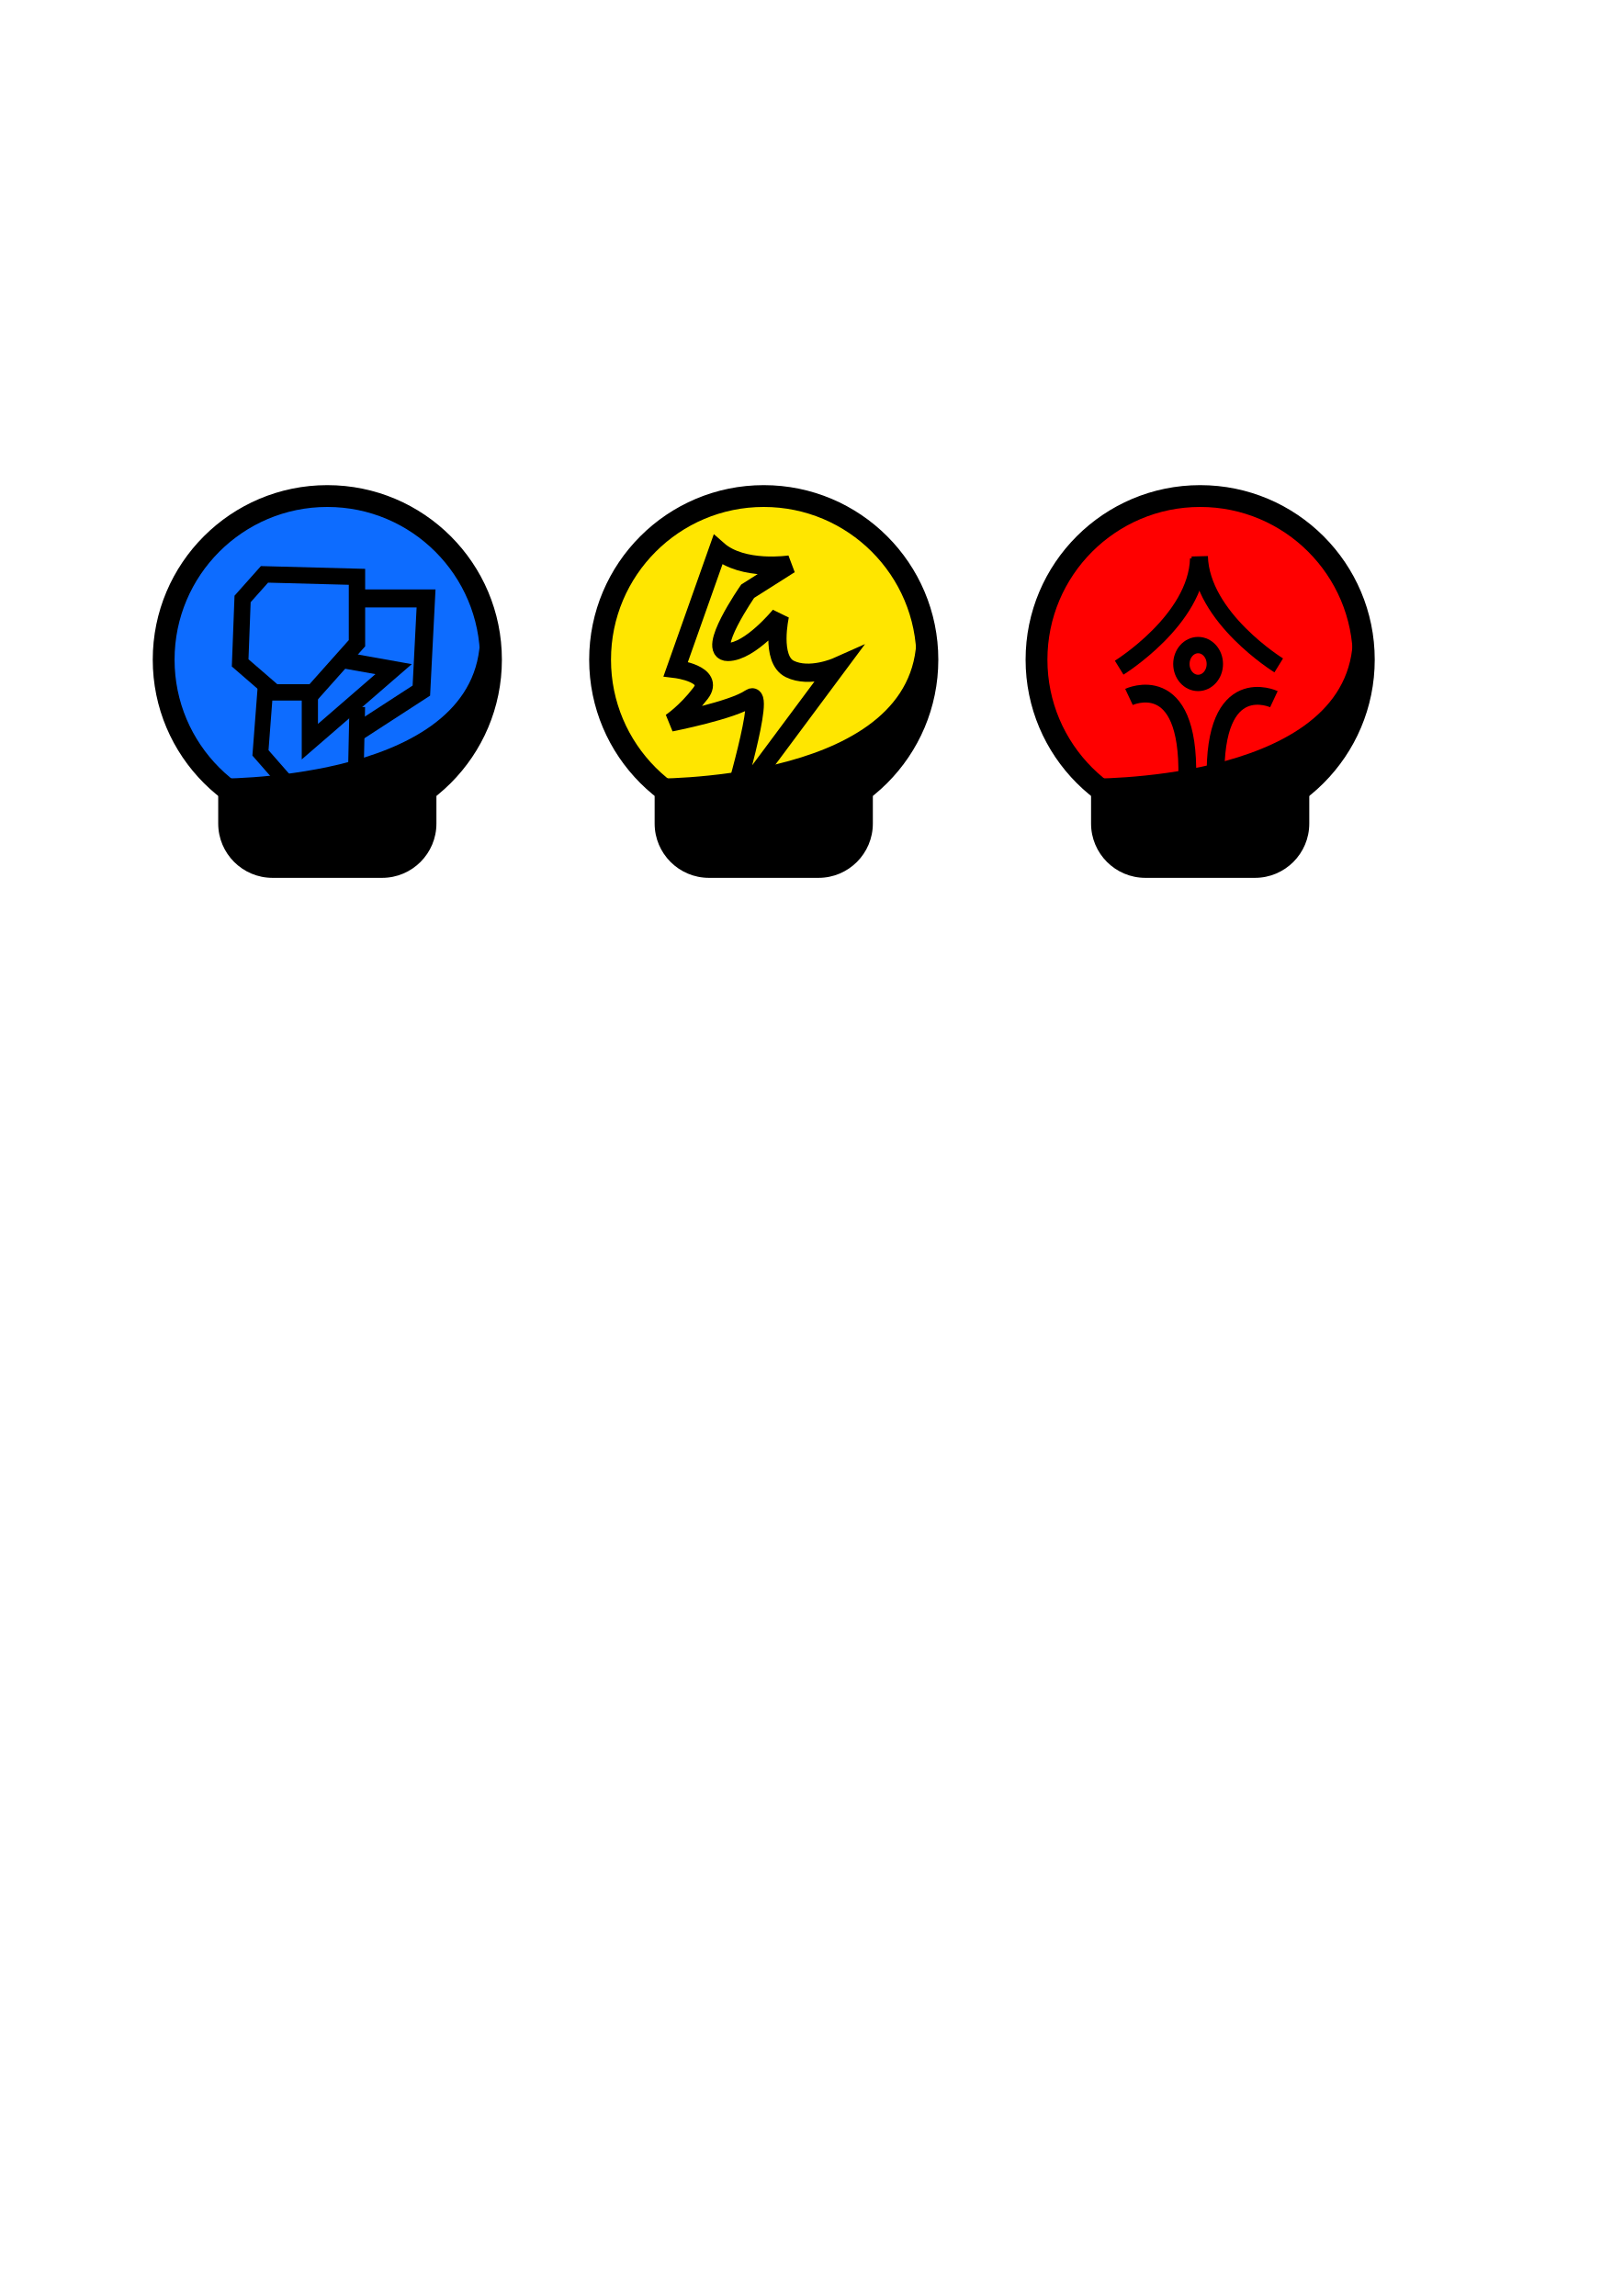
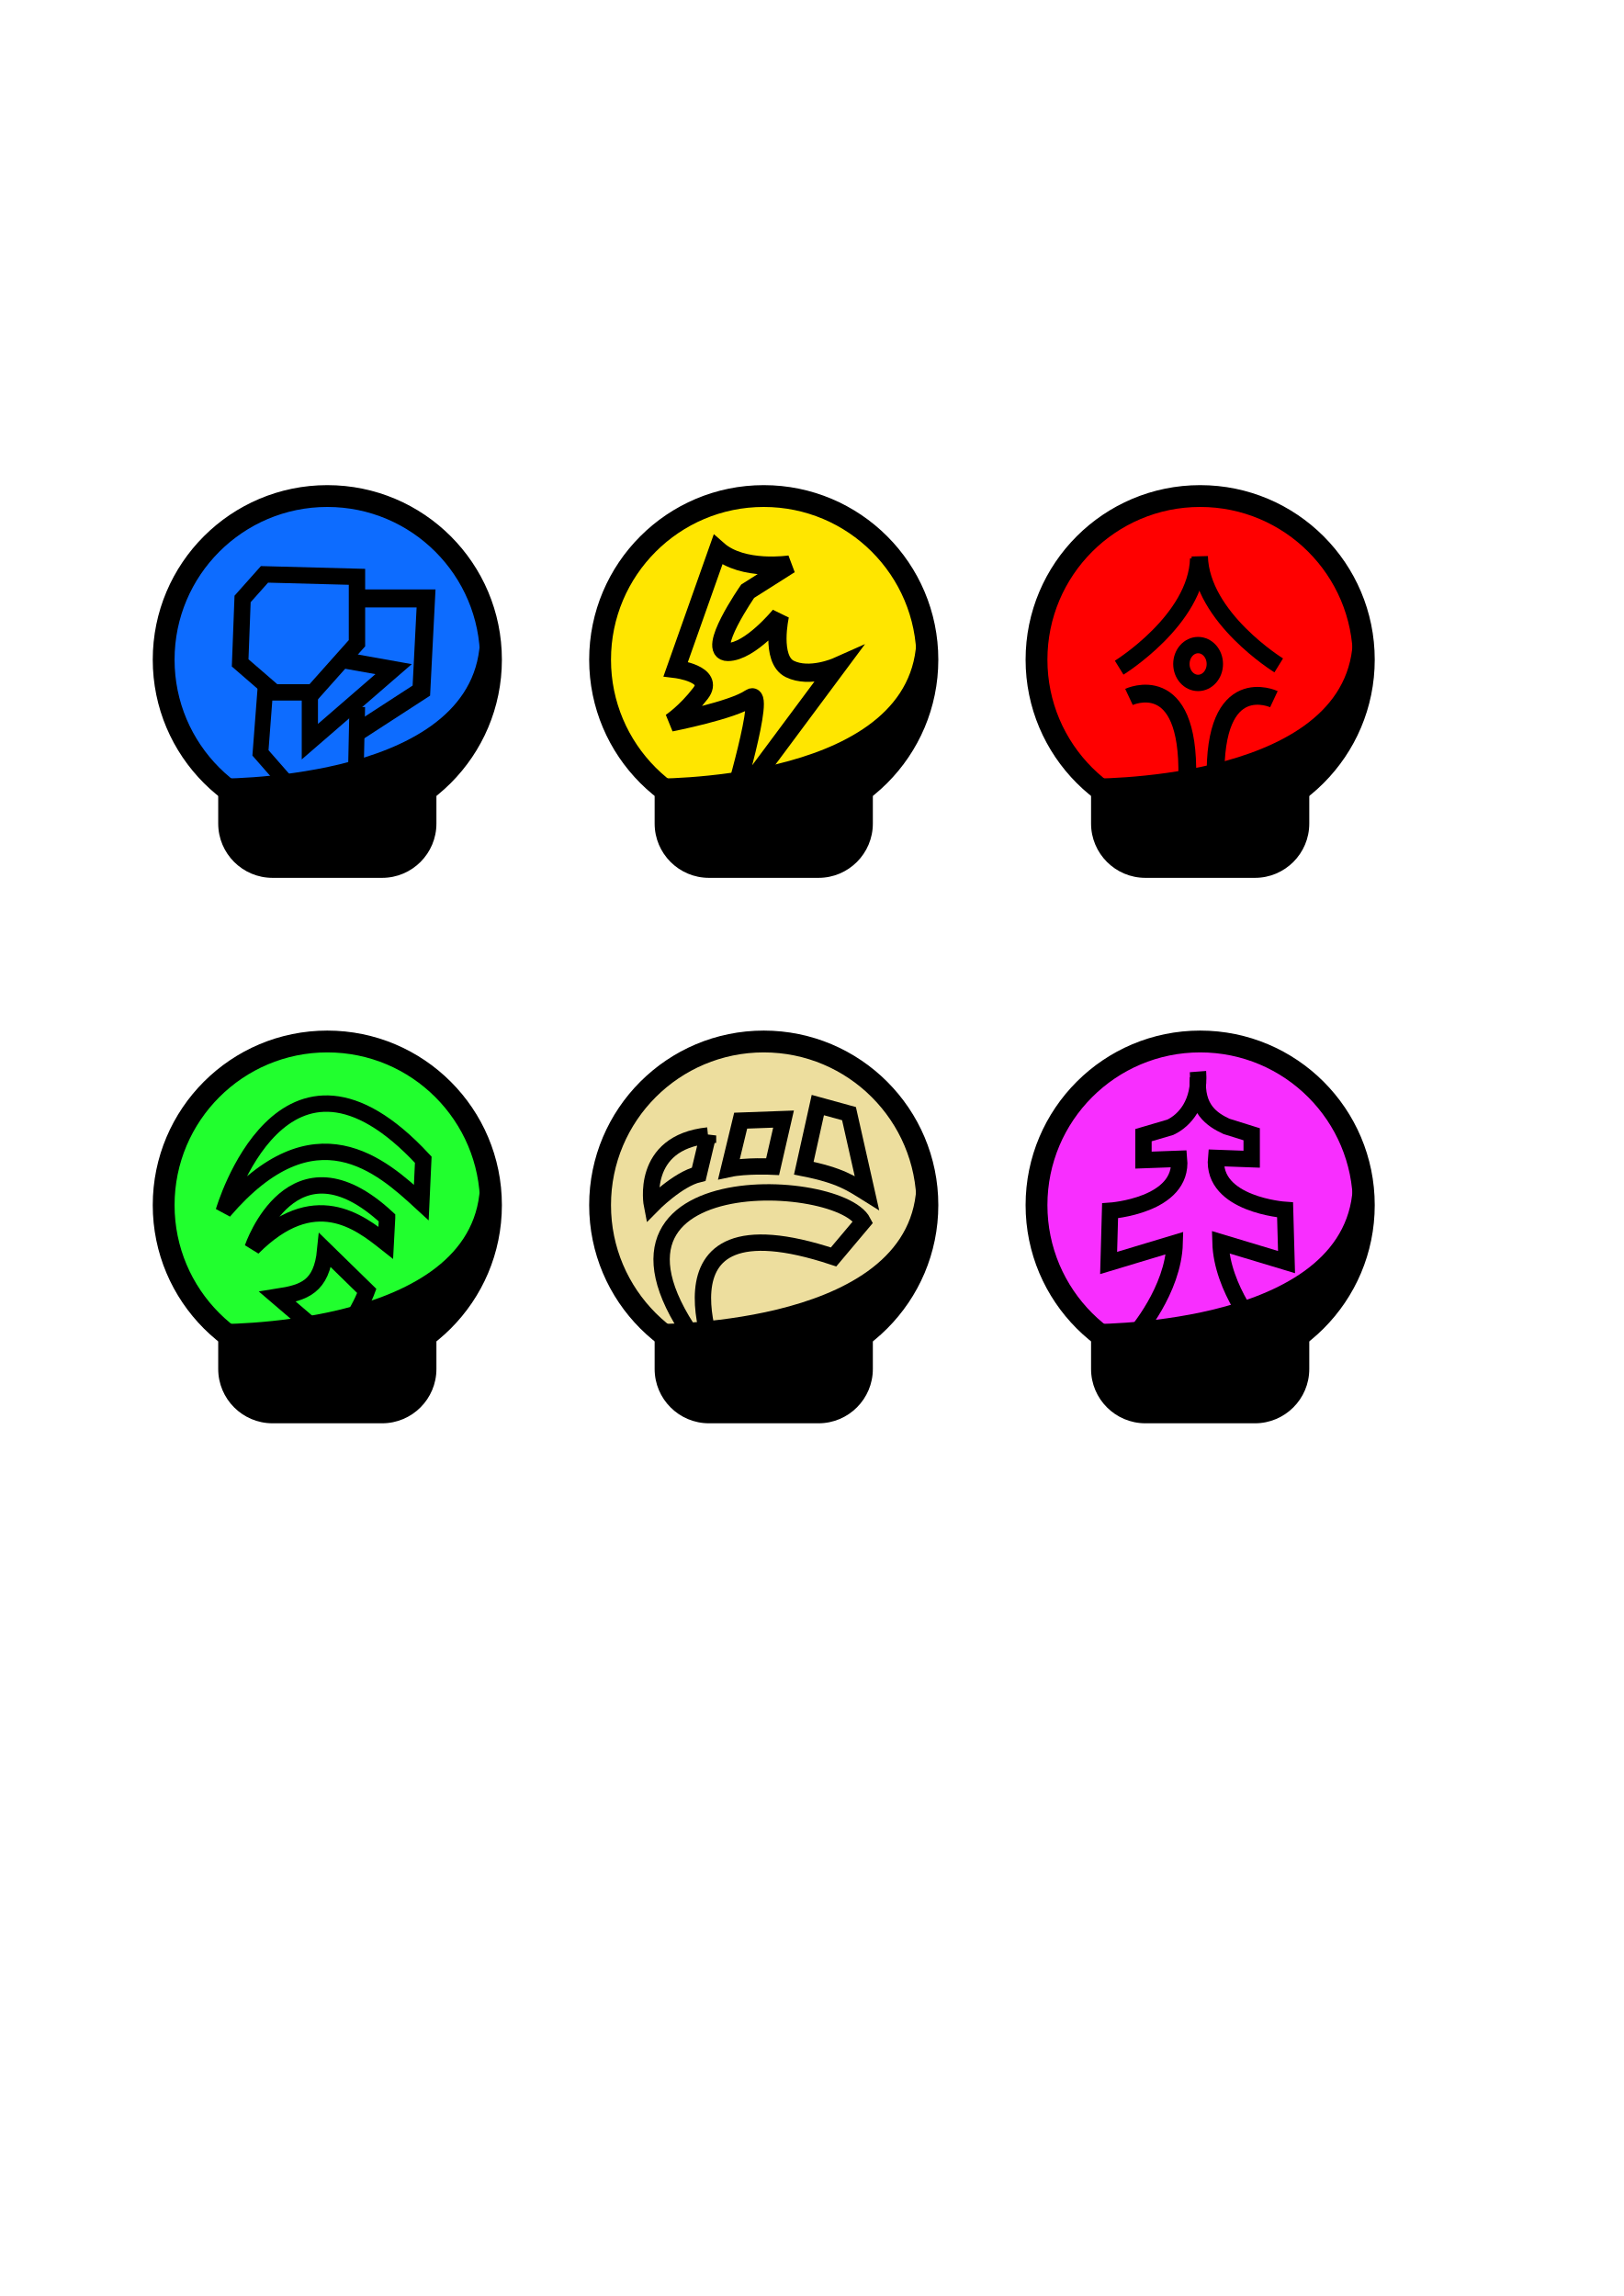
<svg xmlns="http://www.w3.org/2000/svg" width="210mm" height="297mm" viewBox="0 0 744.094 1052.362" id="svg2" version="1.1">
  <defs id="defs4" />
  <g id="layer2">
    <rect style="color:#000000;display:inline;overflow:visible;visibility:visible;opacity:1;fill:#000000;fill-opacity:1;fill-rule:evenodd;stroke:none;stroke-width:129.616;stroke-linecap:butt;stroke-linejoin:miter;stroke-miterlimit:4;stroke-dasharray:none;stroke-dashoffset:0;stroke-opacity:0.469;marker:none;enable-background:accumulate" id="rect4145" width="100" height="150" x="300" y="252.362" ry="24.9" />
  </g>
  <g id="layer1">
    <circle style="color:#000000;display:inline;overflow:visible;visibility:visible;opacity:1;fill:#ffe600;fill-opacity:1;fill-rule:evenodd;stroke:#000000;stroke-width:10;stroke-linecap:butt;stroke-linejoin:round;stroke-miterlimit:4;stroke-dasharray:none;stroke-dashoffset:0;stroke-opacity:1;marker:none;enable-background:accumulate" id="path4138" cx="350" cy="302.362" r="75" />
  </g>
  <g id="layer3">
    <path style="fill:#000000;fill-opacity:1;fill-rule:evenodd;stroke:#000000;stroke-width:0.992px;stroke-linecap:butt;stroke-linejoin:miter;stroke-opacity:1" d="m 298.026,357.395 c 0,0 114.807,1.925 122.113,-59.684 7.306,-61.609 1.044,24.066 1.044,24.066 0,0 -29.224,51.983 -45.923,54.871 -16.699,2.888 -57.404,1.925 -77.234,-19.253 z" id="path4148" />
  </g>
  <g id="layer4">
    <path style="fill:none;fill-rule:evenodd;stroke:#000000;stroke-width:8.354;stroke-linecap:butt;stroke-linejoin:miter;stroke-miterlimit:4;stroke-dasharray:none;stroke-opacity:1;fill-opacity:1" d="m 328.999,252.045 -19.321,54.581 c 0,0 18.184,2.228 11.365,11.139 -6.819,8.911 -13.638,13.367 -13.638,13.367 0,0 28.413,-5.569 36.369,-11.139 7.956,-5.569 -9.092,51.239 -9.092,51.239 l 48.871,-65.72 c 0,0 -12.502,5.569 -21.594,1.114 -9.092,-4.456 -4.546,-24.506 -4.546,-24.506 0,0 -13.638,16.708 -23.867,16.708 -10.229,0 9.092,-27.847 9.092,-27.847 l 19.321,-12.253 c 0,0 -21.594,3.342 -32.959,-6.683 z" id="path4151" />
    <rect style="color:#000000;display:inline;overflow:visible;visibility:visible;opacity:1;fill:#000000;fill-opacity:1;fill-rule:evenodd;stroke:none;stroke-width:129.616;stroke-linecap:butt;stroke-linejoin:miter;stroke-miterlimit:4;stroke-dasharray:none;stroke-dashoffset:0;stroke-opacity:0.469;marker:none;enable-background:accumulate" id="rect4145-8" width="100" height="150" x="100" y="252.362" ry="24.9" />
    <circle style="color:#000000;display:inline;overflow:visible;visibility:visible;opacity:1;fill:#0d6cff;fill-opacity:1;fill-rule:evenodd;stroke:#000000;stroke-width:10;stroke-linecap:butt;stroke-linejoin:round;stroke-miterlimit:4;stroke-dasharray:none;stroke-dashoffset:0;stroke-opacity:1;marker:none;enable-background:accumulate" id="path4138-0" cx="150" cy="302.362" r="75" />
    <path style="fill:#000000;fill-opacity:1;fill-rule:evenodd;stroke:#000000;stroke-width:0.992px;stroke-linecap:butt;stroke-linejoin:miter;stroke-opacity:1" d="m 98.026,357.395 c 0,0 114.807,1.925 122.113,-59.684 7.306,-61.609 1.044,24.066 1.044,24.066 0,0 -29.224,51.983 -45.923,54.871 -16.699,2.888 -57.404,1.925 -77.234,-19.253 z" id="path4148-6" />
    <path style="fill:none;fill-rule:evenodd;stroke:#000000;stroke-width:7.5;stroke-linecap:butt;stroke-linejoin:miter;stroke-miterlimit:4;stroke-dasharray:none;stroke-opacity:1" d="m 111.17,274.528 -1.115,29.304 15.614,13.525 17.845,0 20.075,-22.541 0,-30.431 -42.381,-1.127 z" id="path8177" />
    <path style="fill:none;fill-rule:evenodd;stroke:#000000;stroke-width:7.435;stroke-linecap:butt;stroke-linejoin:miter;stroke-miterlimit:4;stroke-dasharray:none;stroke-opacity:1" d="m 141.998,316.77 0,23.168 38.375,-33.241 -22.574,-4.029" id="path8187" />
    <path style="fill:none;fill-rule:evenodd;stroke:#000000;stroke-width:7.174;stroke-linecap:butt;stroke-linejoin:miter;stroke-miterlimit:4;stroke-dasharray:none;stroke-opacity:1" d="m 121.78,313.473 -2.42,31.609 16.13,18.438 27.422,-1.756 0.807,-37.755" id="path8189" />
    <path style="fill:none;fill-rule:evenodd;stroke:#000000;stroke-width:8.231;stroke-linecap:butt;stroke-linejoin:miter;stroke-miterlimit:4;stroke-dasharray:none;stroke-opacity:1" d="m 160.764,274.284 34.486,0 -2.155,42.25 -30.175,19.579" id="path8191" />
    <rect style="color:#000000;display:inline;overflow:visible;visibility:visible;opacity:1;fill:#000000;fill-opacity:1;fill-rule:evenodd;stroke:none;stroke-width:129.616;stroke-linecap:butt;stroke-linejoin:miter;stroke-miterlimit:4;stroke-dasharray:none;stroke-dashoffset:0;stroke-opacity:0.469;marker:none;enable-background:accumulate" id="rect4145-8-3" width="100" height="150" x="500" y="252.362" ry="24.9" />
    <circle style="color:#000000;display:inline;overflow:visible;visibility:visible;opacity:1;fill:#ff0000;fill-opacity:1;fill-rule:evenodd;stroke:#000000;stroke-width:10;stroke-linecap:butt;stroke-linejoin:round;stroke-miterlimit:4;stroke-dasharray:none;stroke-dashoffset:0;stroke-opacity:1;marker:none;enable-background:accumulate" id="path4138-0-5" cx="550" cy="302.362" r="75" />
    <path style="fill:#000000;fill-opacity:1;fill-rule:evenodd;stroke:#000000;stroke-width:0.992px;stroke-linecap:butt;stroke-linejoin:miter;stroke-opacity:1" d="m 498.026,357.395 c 0,0 114.807,1.925 122.113,-59.684 7.306,-61.609 1.044,24.066 1.044,24.066 0,0 -29.224,51.983 -45.923,54.871 -16.699,2.888 -57.404,1.925 -77.234,-19.253 z" id="path4148-6-0" />
    <ellipse style="color:#000000;display:inline;overflow:visible;visibility:visible;opacity:1;fill:none;fill-opacity:1;fill-rule:evenodd;stroke:#000000;stroke-width:7.5;stroke-linecap:butt;stroke-linejoin:round;stroke-miterlimit:4;stroke-dasharray:none;stroke-dashoffset:0;stroke-opacity:1;marker:none;enable-background:accumulate" id="path8226" cx="549.058" cy="304.344" rx="7.662" ry="8.672" />
    <path style="fill:none;fill-rule:evenodd;stroke:#000000;stroke-width:7.5;stroke-linecap:butt;stroke-linejoin:miter;stroke-miterlimit:4;stroke-dasharray:none;stroke-opacity:1" d="m 512.883,306.022 c 0,0 35.454,-21.885 36.209,-50.022" id="path8230" />
    <path style="fill:none;fill-rule:evenodd;stroke:#000000;stroke-width:7.5;stroke-linecap:butt;stroke-linejoin:miter;stroke-miterlimit:4;stroke-dasharray:none;stroke-opacity:1" d="m 586.002,304.986 c 0,0 -35.454,-21.885 -36.209,-50.022" id="path8230-7" />
    <path style="fill:none;fill-rule:evenodd;stroke:#000000;stroke-width:8.159;stroke-linecap:butt;stroke-linejoin:miter;stroke-miterlimit:4;stroke-dasharray:none;stroke-opacity:1" d="m 517.376,319.435 c 0,0 27.816,-13.026 26.704,36.906" id="path8253" />
    <path style="fill:none;fill-rule:evenodd;stroke:#000000;stroke-width:8.159;stroke-linecap:butt;stroke-linejoin:miter;stroke-miterlimit:4;stroke-dasharray:none;stroke-opacity:1" d="m 583.79,320.461 c 0,0 -27.816,-13.026 -26.704,36.906" id="path8253-5" />
+     <rect style="color:#000000;display:inline;overflow:visible;visibility:visible;opacity:1;fill:#000000;fill-opacity:1;fill-rule:evenodd;stroke:none;stroke-width:129.616;stroke-linecap:butt;stroke-linejoin:miter;stroke-miterlimit:4;stroke-dasharray:none;stroke-dashoffset:0;stroke-opacity:0.469;marker:none;enable-background:accumulate" id="rect4145-2" width="100" height="150" x="300" y="502.362" ry="24.9" />
+     <circle style="color:#000000;display:inline;overflow:visible;visibility:visible;opacity:1;fill:#edde9e;fill-opacity:1;fill-rule:evenodd;stroke:#000000;stroke-width:10;stroke-linecap:butt;stroke-linejoin:round;stroke-miterlimit:4;stroke-dasharray:none;stroke-dashoffset:0;stroke-opacity:1;marker:none;enable-background:accumulate" id="path4138-1" cx="350" cy="552.362" r="75" />
+     <path style="fill:#000000;fill-opacity:1;fill-rule:evenodd;stroke:#000000;stroke-width:0.992px;stroke-linecap:butt;stroke-linejoin:miter;stroke-opacity:1" d="m 298.026,607.395 c 0,0 114.807,1.925 122.113,-59.684 7.306,-61.609 1.044,24.066 1.044,24.066 0,0 -29.224,51.983 -45.923,54.871 -16.699,2.888 -57.404,1.925 -77.234,-19.253 z" id="path4148-9" />
+     <rect style="color:#000000;display:inline;overflow:visible;visibility:visible;opacity:1;fill:#000000;fill-opacity:1;fill-rule:evenodd;stroke:none;stroke-width:129.616;stroke-linecap:butt;stroke-linejoin:miter;stroke-miterlimit:4;stroke-dasharray:none;stroke-dashoffset:0;stroke-opacity:0.469;marker:none;enable-background:accumulate" id="rect4145-8-6" width="100" height="150" x="100" y="502.362" ry="24.9" />
+     <circle style="color:#000000;display:inline;overflow:visible;visibility:visible;opacity:1;fill:#21ff2e;fill-opacity:1;fill-rule:evenodd;stroke:#000000;stroke-width:10;stroke-linecap:butt;stroke-linejoin:round;stroke-miterlimit:4;stroke-dasharray:none;stroke-dashoffset:0;stroke-opacity:1;marker:none;enable-background:accumulate" id="path4138-0-2" cx="150" cy="552.362" r="75" />
+     <path style="fill:#000000;fill-opacity:1;fill-rule:evenodd;stroke:#000000;stroke-width:0.992px;stroke-linecap:butt;stroke-linejoin:miter;stroke-opacity:1" d="m 98.026,607.395 c 0,0 114.807,1.925 122.113,-59.684 7.306,-61.609 1.044,24.066 1.044,24.066 0,0 -29.224,51.983 -45.923,54.871 -16.699,2.888 -57.404,1.925 -77.234,-19.253 z" id="path4148-6-8" />
+     <rect style="color:#000000;display:inline;overflow:visible;visibility:visible;opacity:1;fill:#000000;fill-opacity:1;fill-rule:evenodd;stroke:none;stroke-width:129.616;stroke-linecap:butt;stroke-linejoin:miter;stroke-miterlimit:4;stroke-dasharray:none;stroke-dashoffset:0;stroke-opacity:0.469;marker:none;enable-background:accumulate" id="rect4145-8-3-2" width="100" height="150" x="500" y="502.362" ry="24.9" />
+     <circle style="color:#000000;display:inline;overflow:visible;visibility:visible;opacity:1;fill:#f82eff;fill-opacity:1;fill-rule:evenodd;stroke:#000000;stroke-width:10;stroke-linecap:butt;stroke-linejoin:round;stroke-miterlimit:4;stroke-dasharray:none;stroke-dashoffset:0;stroke-opacity:1;marker:none;enable-background:accumulate" id="path4138-0-5-4" cx="550" cy="552.362" r="75" />
+     <path style="fill:#000000;fill-opacity:1;fill-rule:evenodd;stroke:#000000;stroke-width:0.992px;stroke-linecap:butt;stroke-linejoin:miter;stroke-opacity:1" d="m 498.026,607.395 c 0,0 114.807,1.925 122.113,-59.684 7.306,-61.609 1.044,24.066 1.044,24.066 0,0 -29.224,51.983 -45.923,54.871 -16.699,2.888 -57.404,1.925 -77.234,-19.253 z" id="path4148-6-0-5" />
+     <path style="fill:none;fill-rule:evenodd;stroke:#000000;stroke-width:7.5;stroke-linecap:butt;stroke-linejoin:miter;stroke-miterlimit:4;stroke-dasharray:none;stroke-opacity:1" d="m 520.359,611.354 c 0,0 17.392,-19.972 17.965,-41.593 l -30.275,9.121 0.666,-23.924 c 0,0 33.644,-2.305 31.605,-23.822 l -16.301,0.594 -2.4e-4,-11.433 12.315,-3.627 c 6.546,-3.098 13.757,-11.126 12.666,-25.518" id="path4240" />
+     <path style="fill:none;fill-rule:evenodd;stroke:#000000;stroke-width:7.5;stroke-linecap:butt;stroke-linejoin:miter;stroke-miterlimit:4;stroke-dasharray:none;stroke-opacity:1" d="m 577.269,610.94 c 0,0 -17.392,-19.972 -17.965,-41.593 l 30.275,9.121 -0.666,-23.924 c 0,0 -33.644,-2.305 -31.605,-23.822 l 16.301,0.594 2.4e-4,-11.433 -11.601,-3.627 c -6.546,-3.098 -14.114,-7.912 -13.024,-22.303" id="path4240-5" />
+     <path style="fill:none;fill-rule:evenodd;stroke:#000000;stroke-width:7.5;stroke-linecap:butt;stroke-linejoin:miter;stroke-miterlimit:4;stroke-dasharray:none;stroke-opacity:1" d="m 330.857,629.719 c -0.294,-0.392 -39.621,-83.721 51.138,-53.6 L 395.5,560.076 c -11.345,-22.381 -150.096,-27.655 -64.643,69.643 z" id="path4259" />
+     <path style="fill:none;fill-rule:evenodd;stroke:#000000;stroke-width:7.5;stroke-linecap:butt;stroke-linejoin:miter;stroke-miterlimit:4;stroke-dasharray:none;stroke-opacity:1" d="m 389.071,510.434 8.214,36.429 c -7.1,-4.436 -12.293,-8.145 -28.929,-11.429 l 6.429,-28.929 z" id="path4261" />
+     <path style="fill:none;fill-rule:evenodd;stroke:#000000;stroke-width:7.5;stroke-linecap:butt;stroke-linejoin:miter;stroke-miterlimit:4;stroke-dasharray:none;stroke-opacity:1" d="m 354.071,534.719 5,-21.786 -19.643,0.714 -5.357,22.143 c 7.738,-1.662 20,-1.071 20,-1.071 z" id="path4263" />
+     <path style="fill:none;fill-rule:evenodd;stroke:#000000;stroke-width:7.5;stroke-linecap:butt;stroke-linejoin:miter;stroke-miterlimit:4;stroke-dasharray:none;stroke-opacity:1" d="m 324.462,520.443 -4.245,17.732 c -9.767,2.333 -21.445,14.254 -21.445,14.254 0,0 -5.702,-28.731 25.69,-31.985 z" id="path4267" />
+     <path style="fill:none;fill-rule:evenodd;stroke:#000000;stroke-width:7.5;stroke-linecap:butt;stroke-linejoin:miter;stroke-miterlimit:4;stroke-dasharray:none;stroke-opacity:1" d="m 127.2,594.373 c 12.144,-1.905 20.193,-4.474 21.838,-21.289 l 19.059,18.628 c 0,0 -10.603,28.581 -22.236,18.628 z" id="path4269" />
+     <path style="fill:none;fill-rule:evenodd;stroke:#000000;stroke-width:7.5;stroke-linecap:butt;stroke-linejoin:miter;stroke-miterlimit:4;stroke-dasharray:none;stroke-opacity:1" d="m 177.388,558.242 -0.607,11.37 c -12.146,-9.609 -32.899,-25.882 -60.996,2.332 0,0 18.208,-53.936 61.603,-13.703 z" id="path4271" />
+     <path style="fill:none;fill-rule:evenodd;stroke:#000000;stroke-width:7.5;stroke-linecap:butt;stroke-linejoin:miter;stroke-miterlimit:4;stroke-dasharray:none;stroke-opacity:1" d="m 193.969,531.55 -0.901,19.618 c -18.027,-16.579 -48.83,-44.655 -90.532,4.024 0,0 27.025,-93.059 91.433,-23.642 z" id="path4271-5" />
  </g>
</svg>
